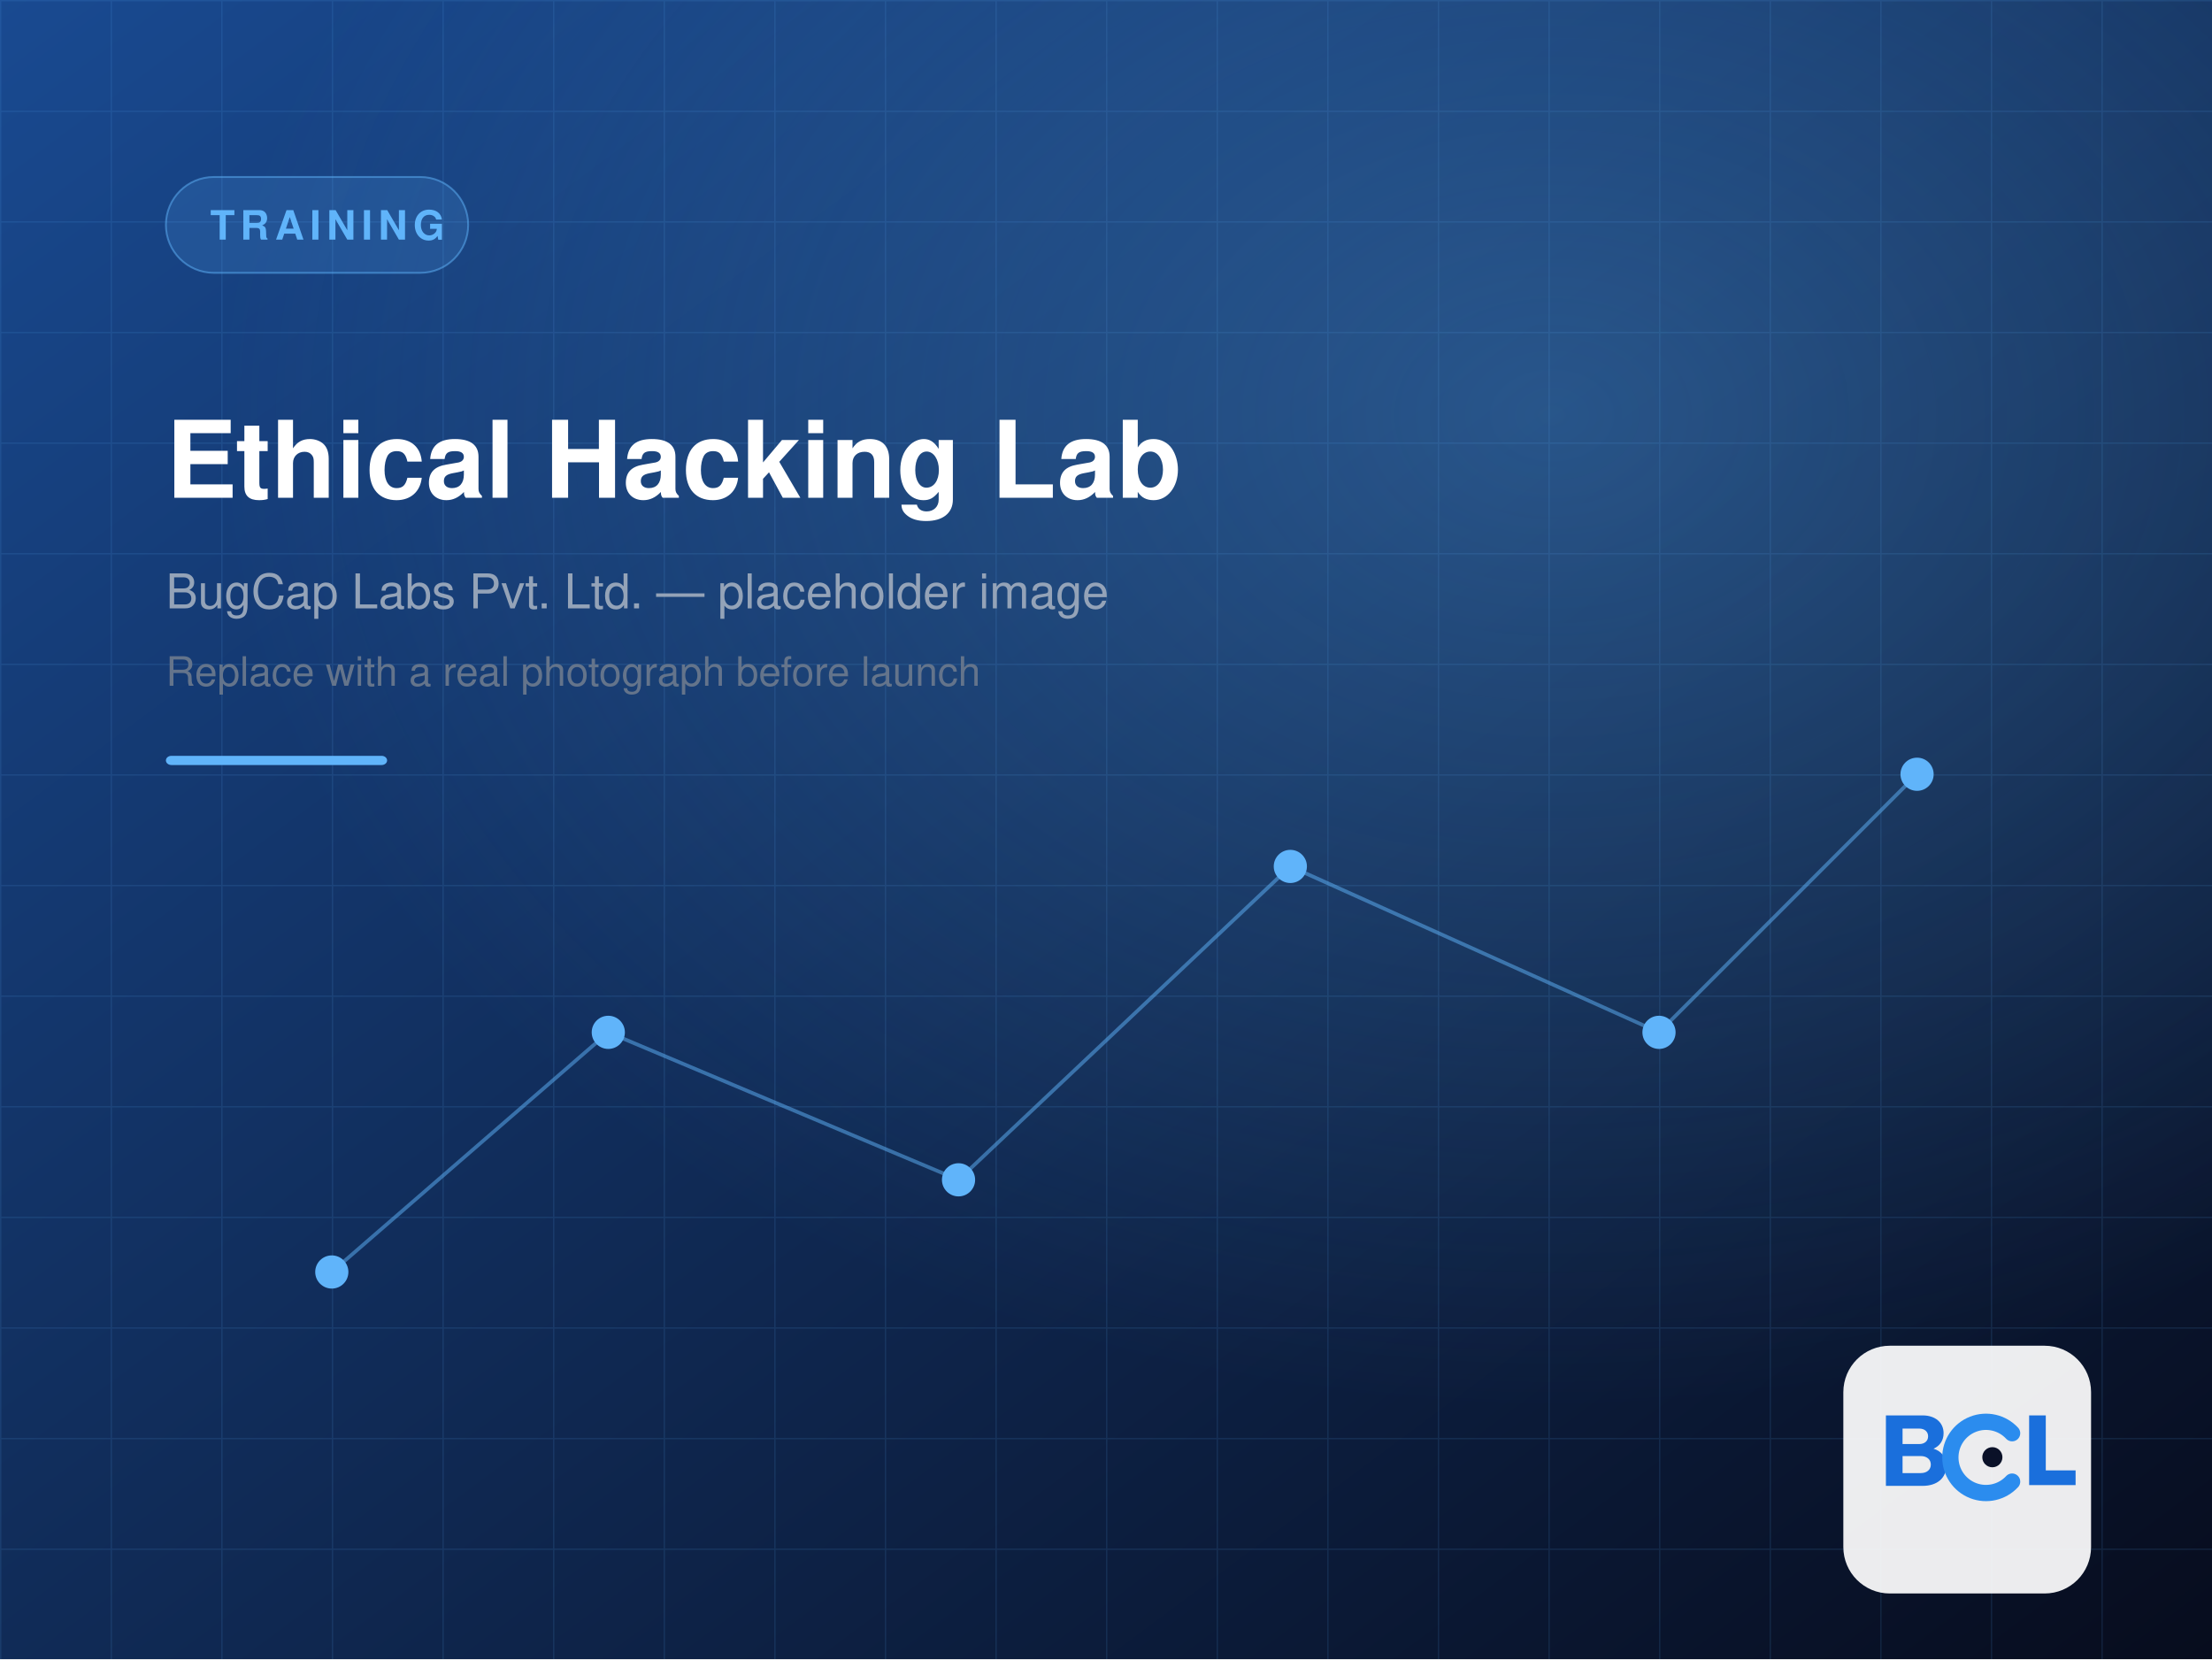
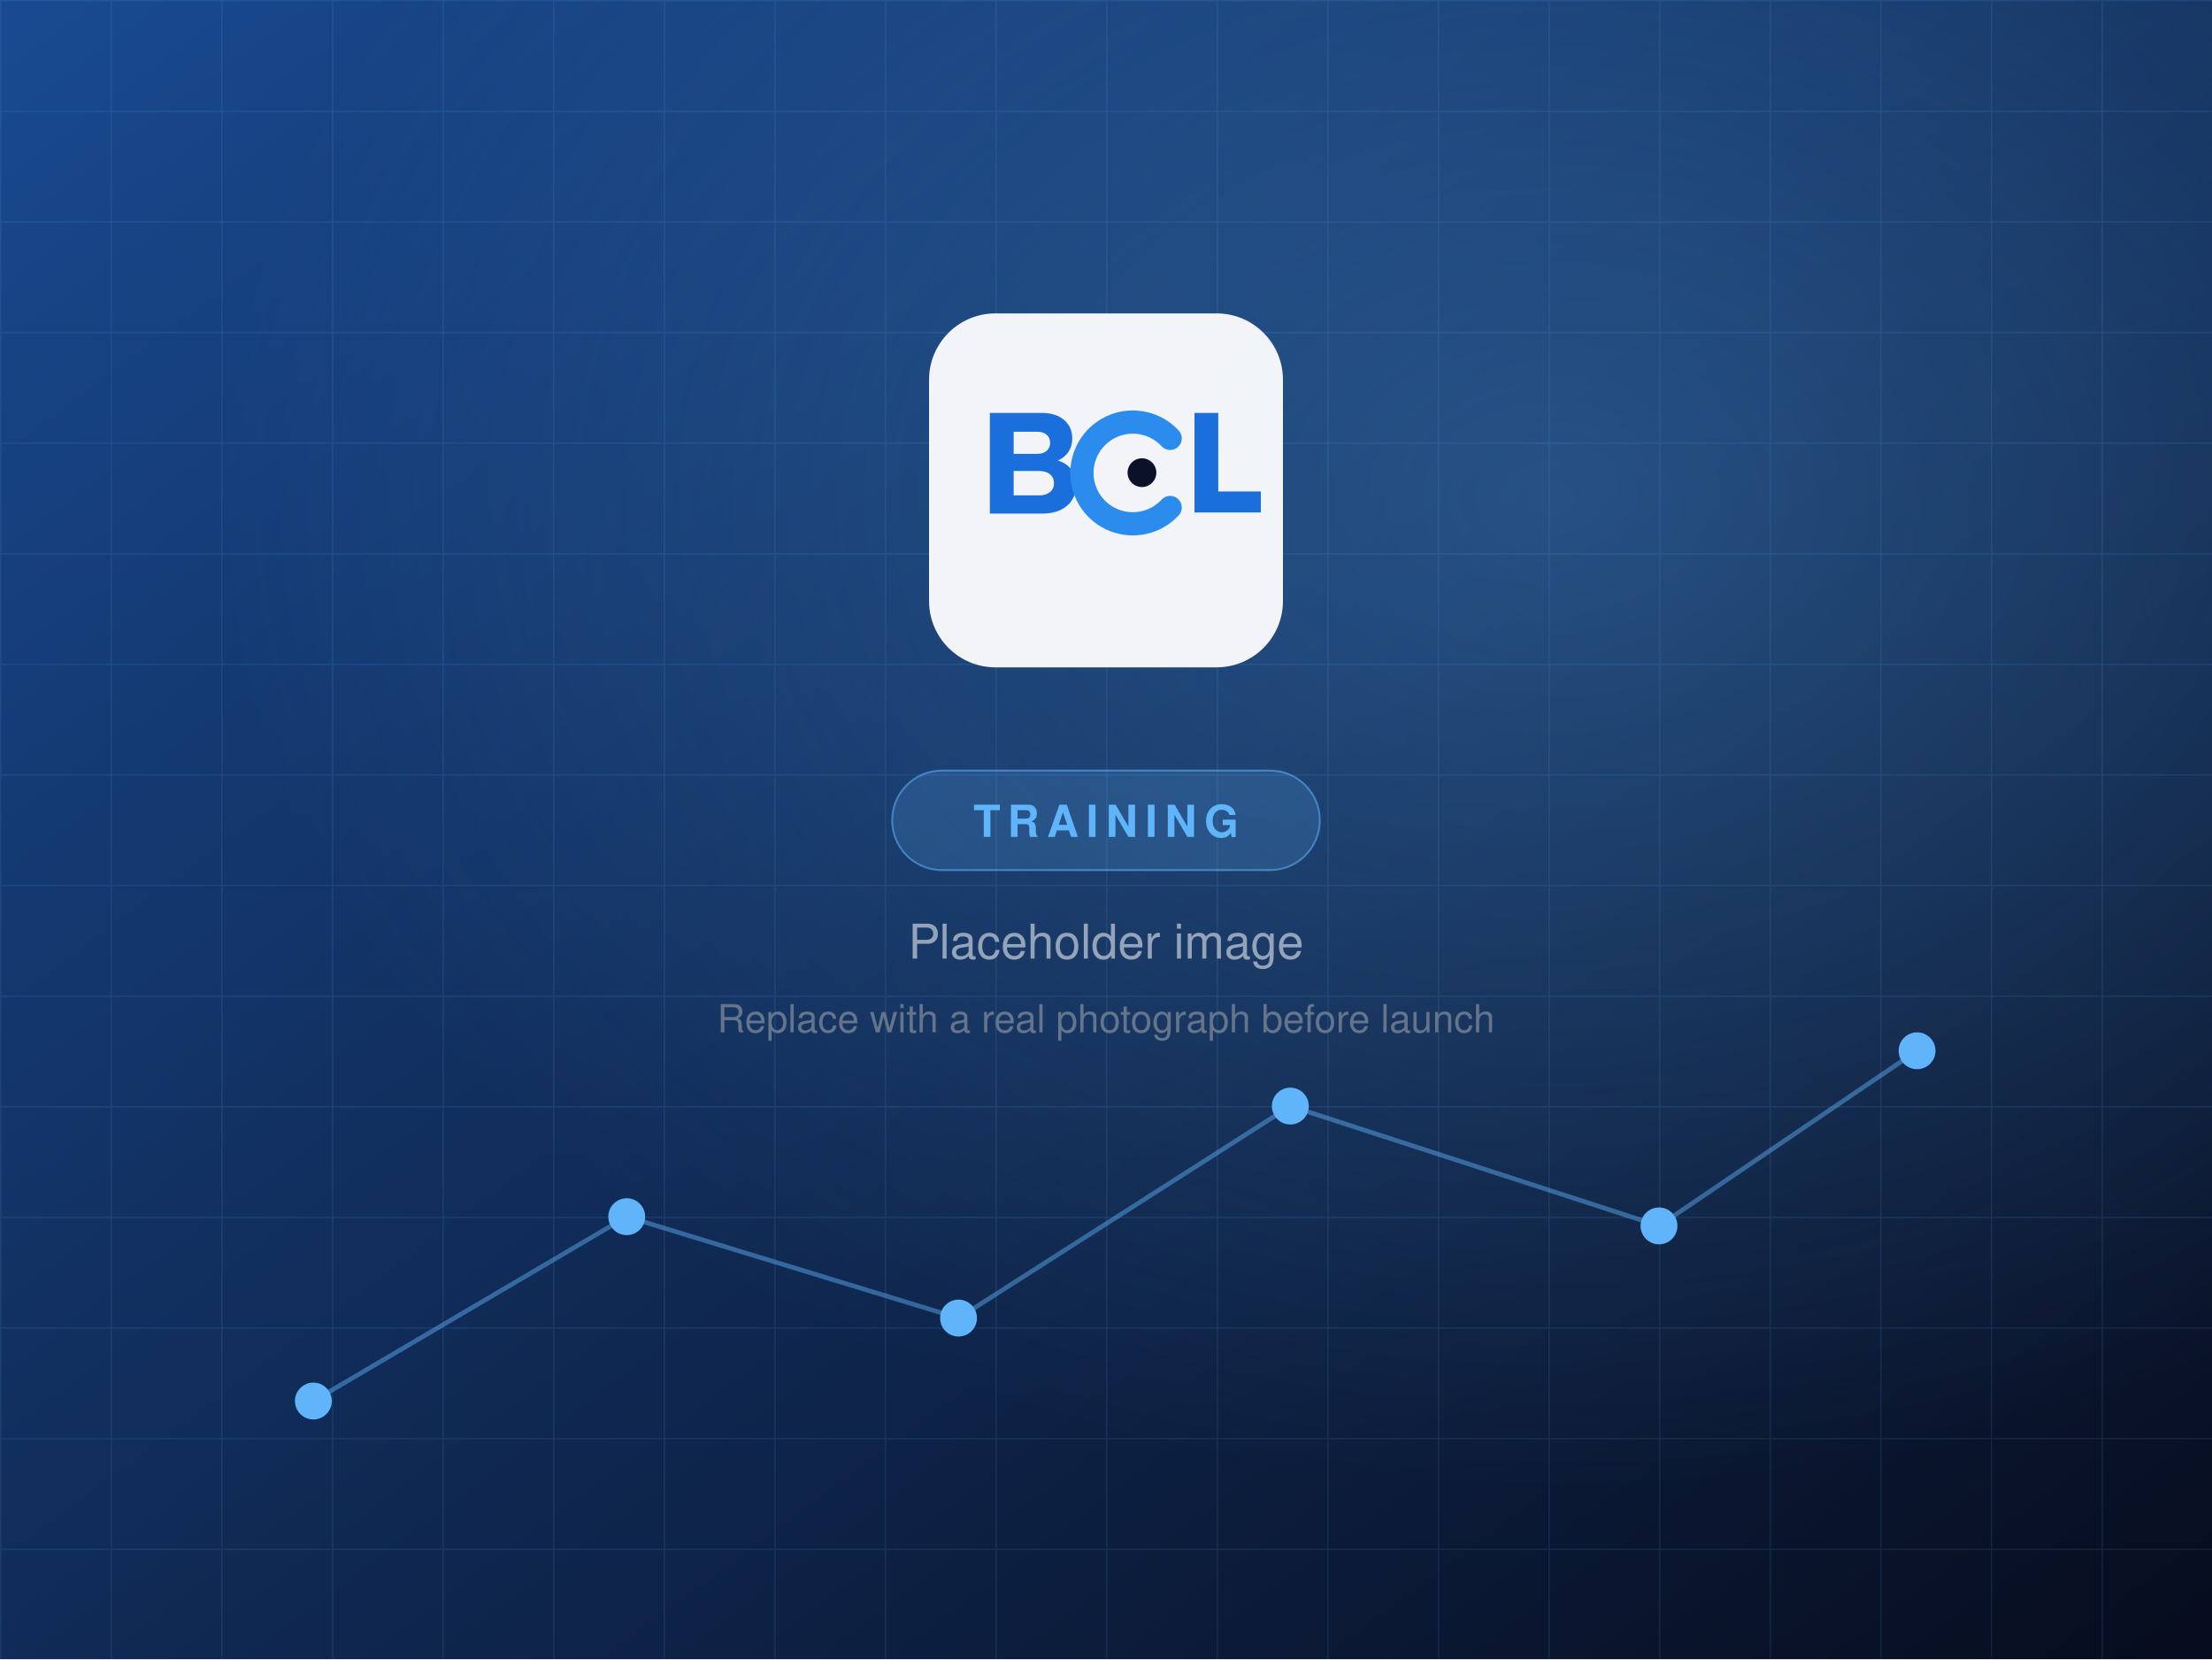
- <svg xmlns="http://www.w3.org/2000/svg" width="1200" height="900" viewBox="0 0 1200 900" role="img" aria-label="Ethical Hacking Lab — placeholder image">
+ <svg xmlns="http://www.w3.org/2000/svg" width="1200" height="900" viewBox="0 0 1200 900" role="img" aria-label="Training placeholder image">
  <defs>
    <linearGradient id="bg1" x1="0" y1="0" x2="1" y2="1">
      <stop offset="0%" stop-color="#194a91" />
      <stop offset="100%" stop-color="#070c1d" />
    </linearGradient>
    <pattern id="grid1" width="60" height="60" patternUnits="userSpaceOnUse">
      <path d="M60 0H0V60" fill="none" stroke="#60b4fa" stroke-opacity="0.12" stroke-width="1.5" />
    </pattern>
-     <radialGradient id="glow1" cx="0.7" cy="0.25" r="0.6">
-       <stop offset="0%" stop-color="#60b4fa" stop-opacity="0.3" />
+     <radialGradient id="glow1" cx="0.7" cy="0.3" r="0.6">
+       <stop offset="0%" stop-color="#60b4fa" stop-opacity="0.28" />
      <stop offset="100%" stop-color="#60b4fa" stop-opacity="0" />
    </radialGradient>
  </defs>
  <rect width="1200" height="900" fill="url(#bg1)" />
  <rect width="1200" height="900" fill="url(#grid1)" />
  <rect width="1200" height="900" fill="url(#glow1)" />
-   <g opacity="0.5" stroke="#60b4fa" stroke-width="2" fill="none">
-     <path d="M180 690 L330 560 L520 640 L700 470 L900 560 L1040 420" />
+   <g opacity="0.45" stroke="#60b4fa" stroke-width="2.5" fill="none">
+     <path d="M170 760 L340 660 L520 715 L700 600 L900 665 L1040 570" />
  </g>
  <g fill="#60b4fa">
-     <circle cx="180" cy="690" r="9" />
-     <circle cx="330" cy="560" r="9" />
-     <circle cx="520" cy="640" r="9" />
-     <circle cx="700" cy="470" r="9" />
-     <circle cx="900" cy="560" r="9" />
-     <circle cx="1040" cy="420" r="9" />
+     <circle cx="170" cy="760" r="10" />
+     <circle cx="340" cy="660" r="10" />
+     <circle cx="520" cy="715" r="10" />
+     <circle cx="700" cy="600" r="10" />
+     <circle cx="900" cy="665" r="10" />
+     <circle cx="1040" cy="570" r="10" />
  </g>
-   <rect x="90" y="96" width="164" height="52" rx="26" fill="#60b4fa" fill-opacity="0.16" stroke="#60b4fa" stroke-opacity="0.5" />
-   <text x="114" y="130" font-family="Segoe UI, Helvetica, Arial, sans-serif" font-size="22" font-weight="600" letter-spacing="3" fill="#60b4fa">TRAINING</text>
-   <text x="90" y="270" font-family="Poppins, Segoe UI, Helvetica, Arial, sans-serif" font-size="58" font-weight="700" fill="#ffffff">Ethical Hacking Lab</text>
-   <text x="90" y="330" font-family="Segoe UI, Helvetica, Arial, sans-serif" font-size="26" fill="#94a3b8">BugCap Labs Pvt. Ltd. — placeholder image</text>
-   <text x="90" y="372" font-family="Segoe UI, Helvetica, Arial, sans-serif" font-size="22" fill="#64748b">Replace with a real photograph before launch</text>
-   <rect x="90" y="410" width="120" height="5" rx="3" fill="#60b4fa" />
-   <g transform="translate(1000 730) scale(2.1)">
-     <rect width="64" height="64" rx="12" fill="#ffffff" fill-opacity="0.92" />
+   <g transform="translate(504 170) scale(3)">
+     <rect width="64" height="64" rx="12" fill="#ffffff" fill-opacity="0.94" />
    <path d="M11 18h9.5c3.2 0 5.4 1.8 5.4 4.6 0 1.9-1 3.3-2.6 4 2 .6 3.3 2.2 3.3 4.4 0 3.2-2.4 5.2-6.1 5.2H11V18Zm4.3 3.4v4h4.3c1.4 0 2.3-.8 2.3-2s-.9-2-2.3-2h-4.3Zm0 7.1v4.4h4.7c1.6 0 2.6-.9 2.6-2.2 0-1.3-1-2.2-2.6-2.2h-4.7Z" fill="#1a6fdc" />
    <path d="M43.6 22.6a9.2 9.2 0 1 0 0 12.5" stroke="#2b8cee" stroke-width="4.2" stroke-linecap="round" fill="none" />
    <path d="M48 18h4.3v14.2H60V36H48V18Z" fill="#1a6fdc" />
    <circle cx="38.5" cy="28.8" r="2.6" fill="#0a1128" />
  </g>
+   <rect x="484" y="418" width="232" height="54" rx="27" fill="#60b4fa" fill-opacity="0.18" stroke="#60b4fa" stroke-opacity="0.55" />
+   <text x="600" y="454" text-anchor="middle" font-family="Segoe UI, Helvetica, Arial, sans-serif" font-size="24" font-weight="600" letter-spacing="4" fill="#60b4fa">TRAINING</text>
+   <text x="600" y="520" text-anchor="middle" font-family="Segoe UI, Helvetica, Arial, sans-serif" font-size="26" fill="#94a3b8">Placeholder image</text>
+   <text x="600" y="560" text-anchor="middle" font-family="Segoe UI, Helvetica, Arial, sans-serif" font-size="21" fill="#64748b">Replace with a real photograph before launch</text>
</svg>
